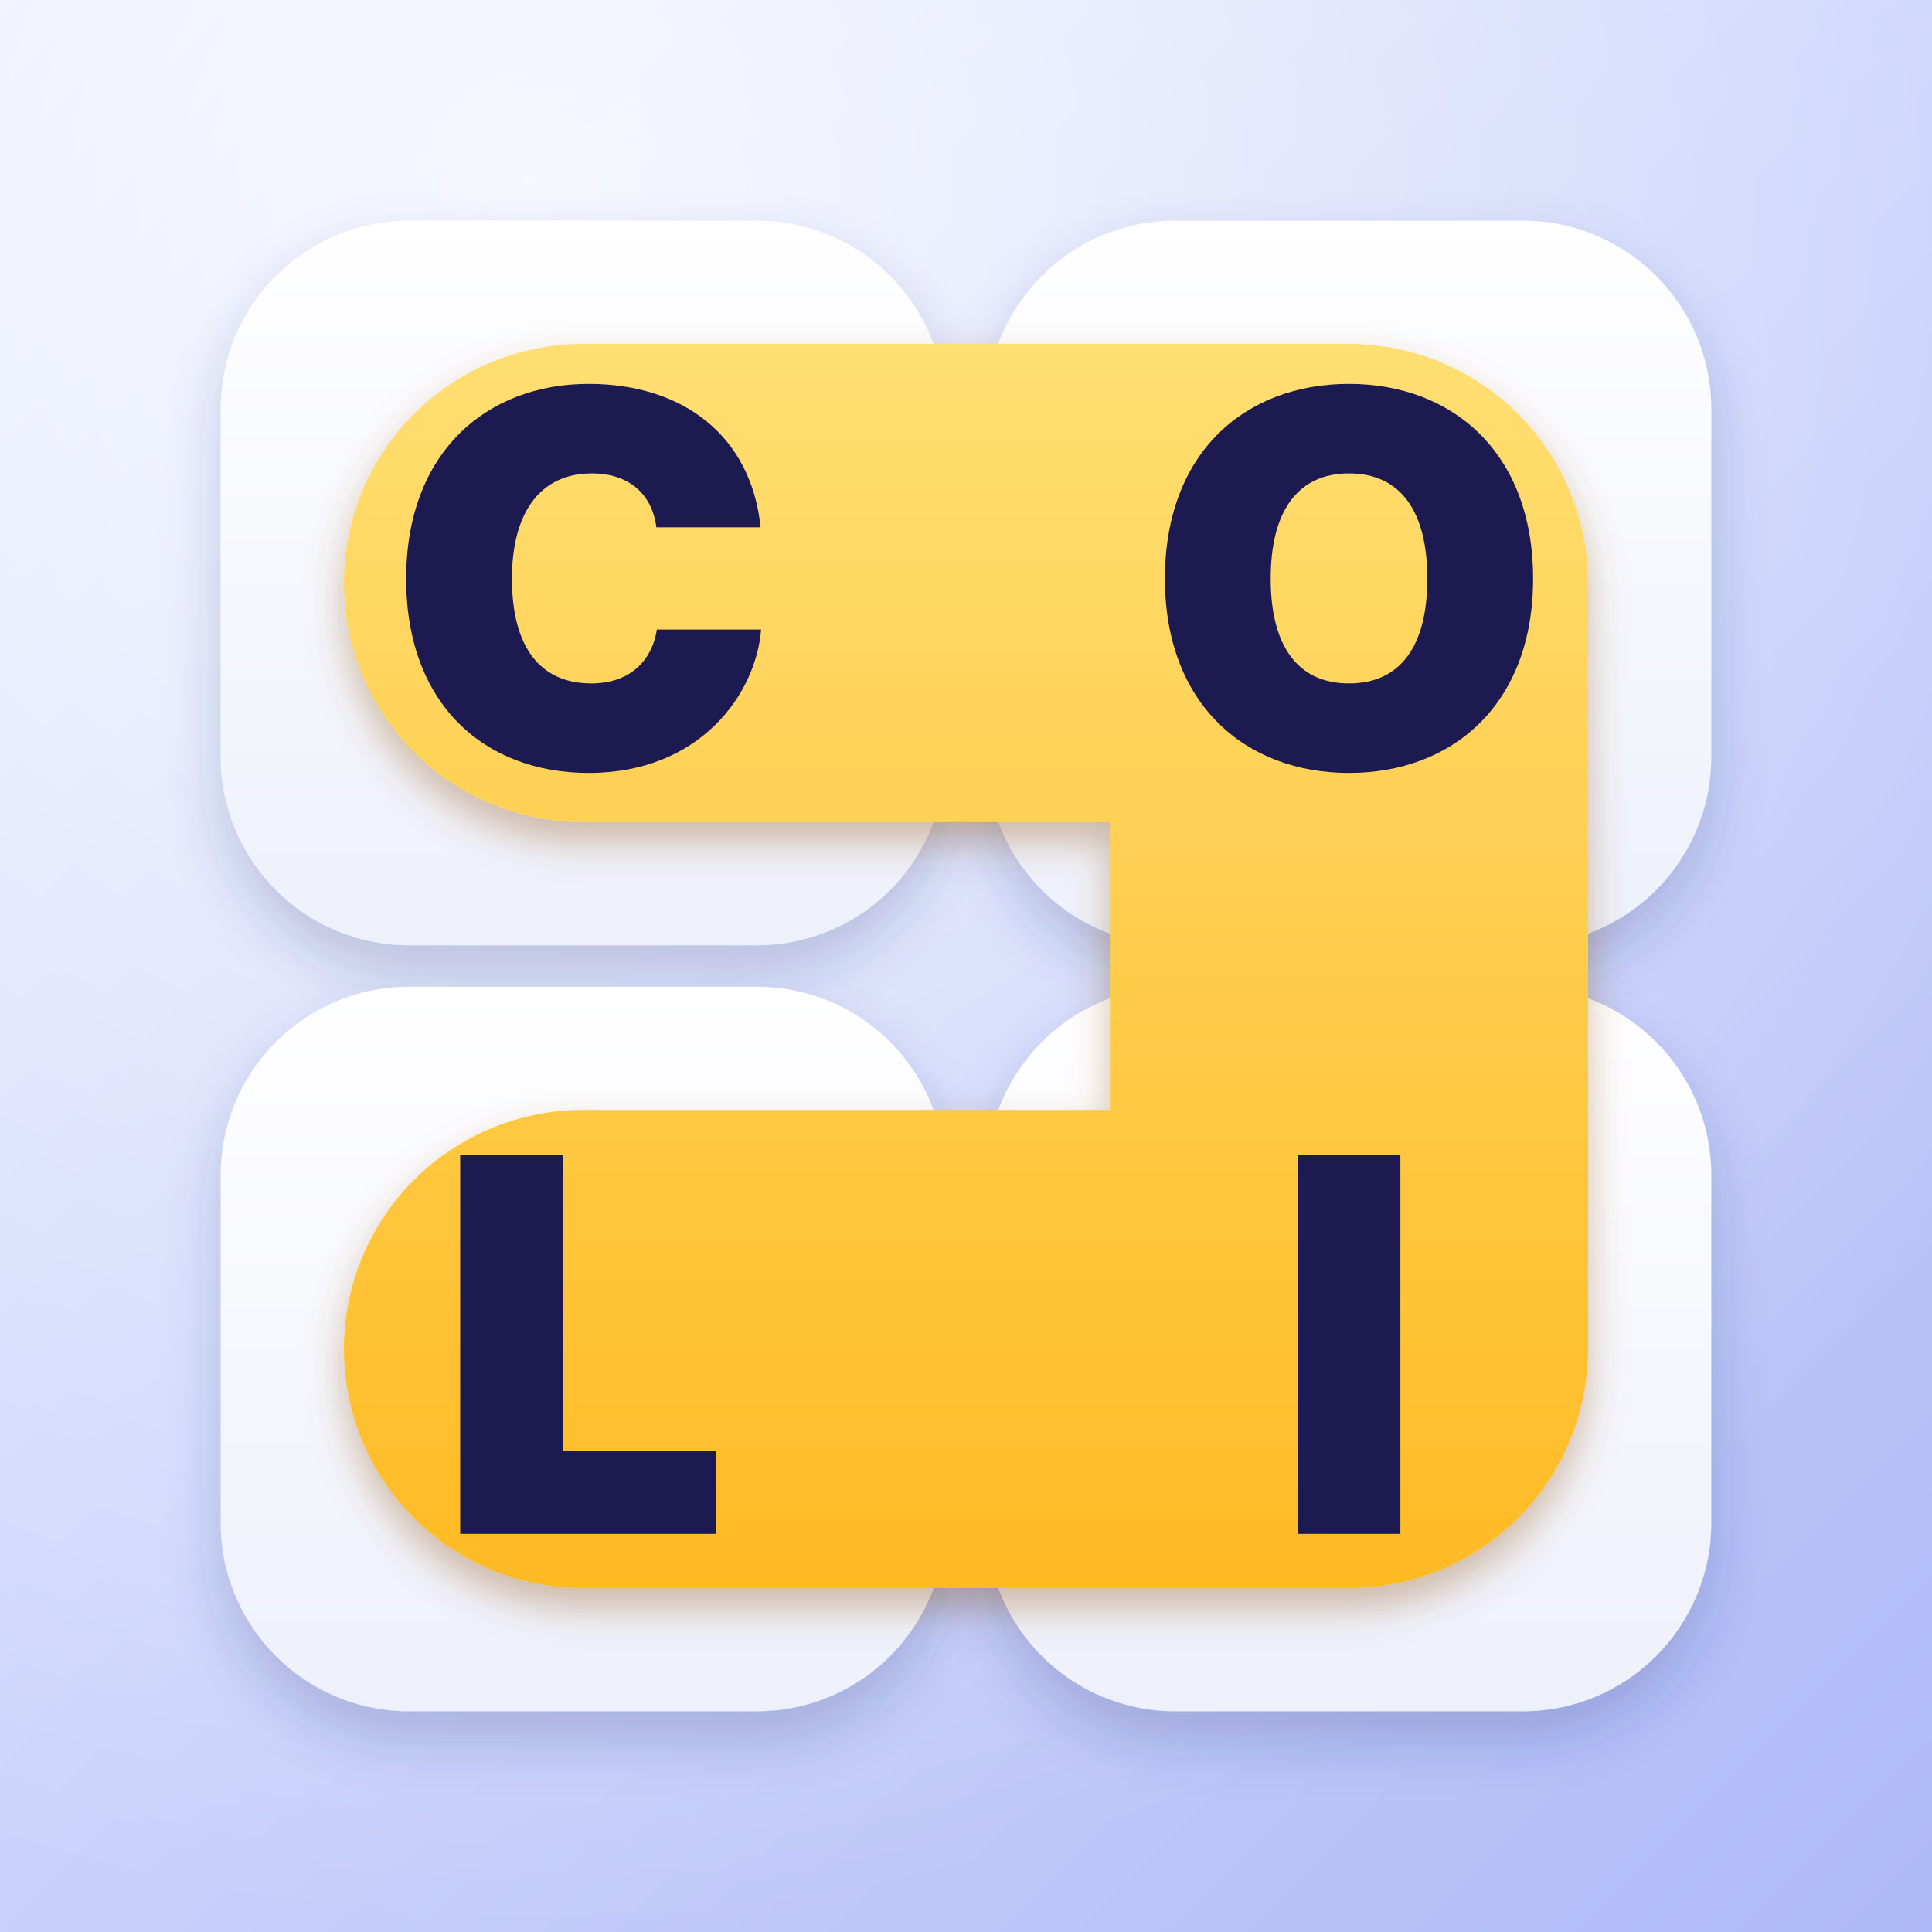
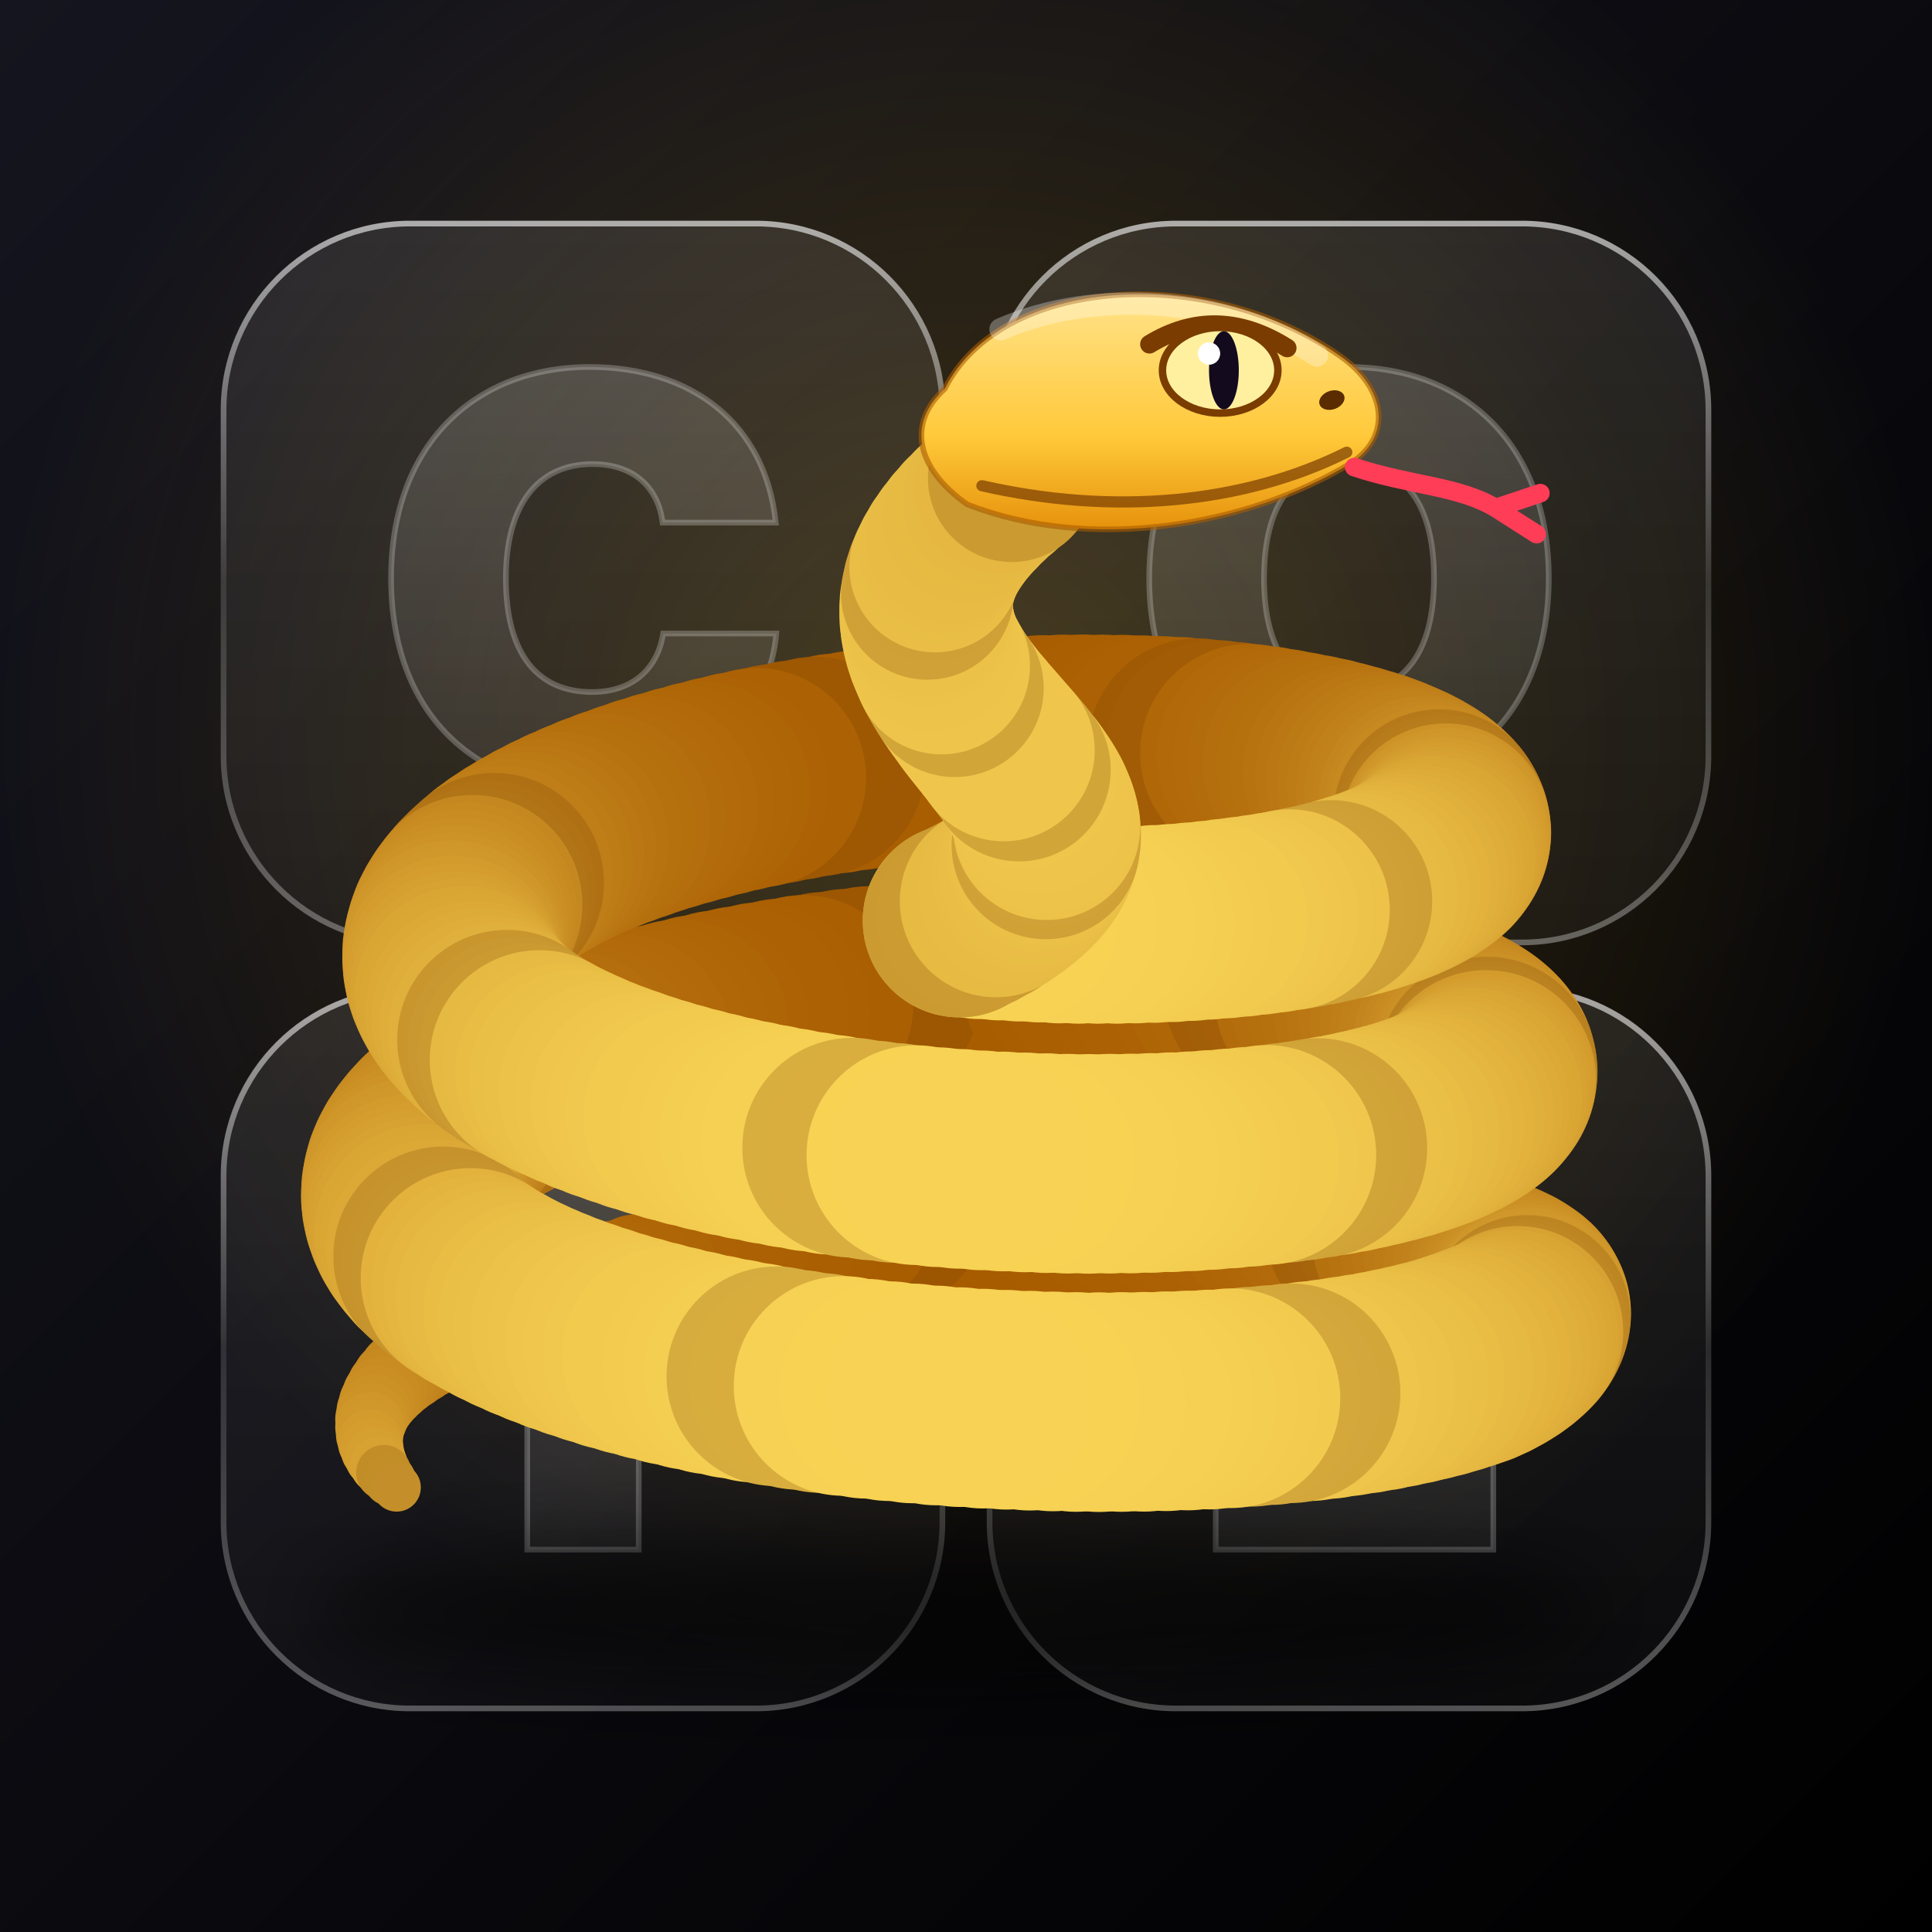
<svg xmlns="http://www.w3.org/2000/svg" width="1024" height="1024" viewBox="0 0 1024 1024">
  <defs>
    <linearGradient id="bg" x1="0" y1="0" x2="1" y2="1">
-       <stop offset="0" stop-color="#e4e9ff" />
-       <stop offset="1" stop-color="#aebaf7" />
+       <stop offset="0" stop-color="#15151f" />
+       <stop offset="1" stop-color="#000" />
    </linearGradient>
-     <radialGradient id="glow" cx=".28" cy=".1" r=".9">
-       <stop offset="0" stop-color="#ffffff" stop-opacity="0.75" />
-       <stop offset="1" stop-color="#ffffff" stop-opacity="0" />
+     <radialGradient id="glow" cx=".5" cy=".38" r=".5">
+       <stop offset="0" stop-color="#ffc21a" stop-opacity=".2" />
+       <stop offset="1" stop-color="#ffc21a" stop-opacity="0" />
    </radialGradient>
-     <linearGradient id="tile" x1="0" y1="0" x2="0" y2="1">
-       <stop offset="0" stop-color="#ffffff" />
-       <stop offset="1" stop-color="#eef0fb" />
+     <linearGradient id="clr" x1="0" y1="0" x2="0" y2="1">
+       <stop offset="0" stop-color="#fff" stop-opacity=".09" />
+       <stop offset="1" stop-color="#fff" stop-opacity=".03" />
    </linearGradient>
-     <linearGradient id="pill" gradientUnits="userSpaceOnUse" x1="0" y1="117" x2="0" y2="907">
-       <stop offset="0" stop-color="#ffe27a" />
-       <stop offset="1" stop-color="#ffb71c" />
+     <linearGradient id="rim" x1="0" y1="0" x2="0" y2="1">
+       <stop offset="0" stop-color="#fff" stop-opacity=".6" />
+       <stop offset=".5" stop-color="#fff" stop-opacity=".1" />
+       <stop offset="1" stop-color="#fff" stop-opacity=".32" />
    </linearGradient>
-     <filter id="tsh" filterUnits="userSpaceOnUse" x="0" y="0" width="1024" height="1024">
-       <feDropShadow dx="0" dy="14.336" stdDeviation="14.336" flood-color="#2a2f7a" flood-opacity="0.22" />
+     <linearGradient id="gl" x1="0" y1="0" x2="0" y2="1">
+       <stop offset="0" stop-color="#fff" stop-opacity=".15" />
+       <stop offset="1" stop-color="#fff" stop-opacity=".06" />
+     </linearGradient>
+     <filter id="tsh" filterUnits="userSpaceOnUse" x="-100" y="-100" width="1224" height="1224">
+       <feDropShadow dx="0" dy="14" stdDeviation="14" flood-color="#000" flood-opacity=".6" />
    </filter>
-     <filter id="psh" filterUnits="userSpaceOnUse" x="0" y="0" width="1024" height="1024">
-       <feDropShadow dx="0" dy="10.24" stdDeviation="10.24" flood-color="#8a4b00" flood-opacity="0.35" />
+     <filter id="lsh" filterUnits="userSpaceOnUse" x="-100" y="-100" width="1224" height="1224">
+       <feDropShadow dx="0" dy="6" stdDeviation="5" flood-color="#000" flood-opacity=".45" />
+     </filter>
+     <linearGradient id="hd" gradientUnits="userSpaceOnUse" x1="0" y1="156" x2="0" y2="312">
+       <stop offset="0" stop-color="#ffe89a" />
+       <stop offset=".6" stop-color="#ffc93a" />
+       <stop offset="1" stop-color="#e08400" />
+     </linearGradient>
+     <filter id="blur" filterUnits="userSpaceOnUse" x="-300" y="-300" width="1624" height="1624">
+       <feGaussianBlur stdDeviation="22" />
    </filter>
  </defs>
  <rect width="1024" height="1024" fill="url(#bg)" />
  <rect width="1024" height="1024" fill="url(#glow)" />
-   <rect x="117" y="117" width="384" height="384" rx="99.84" fill="url(#tile)" filter="url(#tsh)" />
-   <rect x="523" y="117" width="384" height="384" rx="99.84" fill="url(#tile)" filter="url(#tsh)" />
-   <rect x="117" y="523" width="384" height="384" rx="99.84" fill="url(#tile)" filter="url(#tsh)" />
-   <rect x="523" y="523" width="384" height="384" rx="99.84" fill="url(#tile)" filter="url(#tsh)" />
-   <polyline points="309,309 715,309 715,715 309,715" fill="none" stroke="url(#pill)" stroke-width="253.44" stroke-linecap="round" stroke-linejoin="round" filter="url(#psh)" />
-   <text x="309" y="406.98" font-family="ui-rounded, 'SF Pro Rounded', 'Arial Rounded MT Bold', -apple-system, sans-serif" font-weight="900" font-size="276" fill="#1d1a52" text-anchor="middle">C</text>
-   <text x="715" y="406.98" font-family="ui-rounded, 'SF Pro Rounded', 'Arial Rounded MT Bold', -apple-system, sans-serif" font-weight="900" font-size="276" fill="#1d1a52" text-anchor="middle">O</text>
-   <text x="715" y="812.98" font-family="ui-rounded, 'SF Pro Rounded', 'Arial Rounded MT Bold', -apple-system, sans-serif" font-weight="900" font-size="276" fill="#1d1a52" text-anchor="middle">I</text>
-   <text x="309" y="812.98" font-family="ui-rounded, 'SF Pro Rounded', 'Arial Rounded MT Bold', -apple-system, sans-serif" font-weight="900" font-size="276" fill="#1d1a52" text-anchor="middle">L</text>
+   <rect x="117" y="117" width="384" height="384" rx="99.84" fill="url(#clr)" />
+   <rect x="118.5" y="118.5" width="381" height="381" rx="98.84" fill="none" stroke="url(#rim)" stroke-width="3" />
+   <text x="309" y="415.33" font-family="ui-rounded, 'SF Pro Rounded', 'Arial Rounded MT Bold', -apple-system, sans-serif" font-weight="900" font-size="299.52" fill="url(#gl)" stroke="#fff" stroke-opacity=".24" stroke-width="3" text-anchor="middle">C</text>
+   <rect x="523" y="117" width="384" height="384" rx="99.84" fill="url(#clr)" />
+   <rect x="524.5" y="118.5" width="381" height="381" rx="98.84" fill="none" stroke="url(#rim)" stroke-width="3" />
+   <text x="715" y="415.33" font-family="ui-rounded, 'SF Pro Rounded', 'Arial Rounded MT Bold', -apple-system, sans-serif" font-weight="900" font-size="299.52" fill="url(#gl)" stroke="#fff" stroke-opacity=".24" stroke-width="3" text-anchor="middle">O</text>
+   <rect x="117" y="523" width="384" height="384" rx="99.84" fill="url(#clr)" />
+   <rect x="118.5" y="524.5" width="381" height="381" rx="98.84" fill="none" stroke="url(#rim)" stroke-width="3" />
+   <text x="309" y="821.33" font-family="ui-rounded, 'SF Pro Rounded', 'Arial Rounded MT Bold', -apple-system, sans-serif" font-weight="900" font-size="299.52" fill="url(#gl)" stroke="#fff" stroke-opacity=".24" stroke-width="3" text-anchor="middle">I</text>
+   <rect x="523" y="523" width="384" height="384" rx="99.84" fill="url(#clr)" />
+   <rect x="524.5" y="524.5" width="381" height="381" rx="98.84" fill="none" stroke="url(#rim)" stroke-width="3" />
+   <text x="715" y="821.33" font-family="ui-rounded, 'SF Pro Rounded', 'Arial Rounded MT Bold', -apple-system, sans-serif" font-weight="900" font-size="299.52" fill="url(#gl)" stroke="#fff" stroke-opacity=".24" stroke-width="3" text-anchor="middle">L</text>
+   <g transform="translate(3.416694 -14.88) scale(0.9866667)">
+     <ellipse cx="512" cy="882" rx="350" ry="44" fill="#000" fill-opacity=".55" filter="url(#blur)" />
+     <circle cx="512.0" cy="673.6" r="38.0" fill="#a85c00" />
+     <circle cx="512.0" cy="545.6" r="59.0" fill="#a85c00" />
+     <circle cx="512.0" cy="417.6" r="59.0" fill="#a85c00" />
+     <circle cx="523.2" cy="416.8" r="59.0" fill="#a85c00" />
+     <circle cx="499.0" cy="674.5" r="37.5" fill="#9c5500" />
+     <circle cx="525.0" cy="672.8" r="38.4" fill="#a85c00" />
+     <circle cx="524.1" cy="544.8" r="59.0" fill="#a85c00" />
+     <circle cx="499.9" cy="546.5" r="59.0" fill="#a85c00" />
+     <circle cx="500.8" cy="418.5" r="59.0" fill="#a85c00" />
+     <circle cx="538.0" cy="672.2" r="38.9" fill="#a85c00" />
+     <circle cx="536.2" cy="544.2" r="59.0" fill="#a85c00" />
+     <circle cx="534.3" cy="416.2" r="59.0" fill="#a85c00" />
+     <circle cx="485.9" cy="675.6" r="37.0" fill="#9c5500" />
+     <circle cx="487.8" cy="547.6" r="59.0" fill="#a85c00" />
+     <circle cx="489.6" cy="419.6" r="59.0" fill="#a85c00" />
+     <circle cx="545.4" cy="415.7" r="59.0" fill="#a85c00" />
+     <circle cx="551.0" cy="671.7" r="39.4" fill="#a85c00" />
+     <circle cx="548.2" cy="543.7" r="59.0" fill="#a85c00" />
+     <circle cx="472.9" cy="676.8" r="36.5" fill="#9c5500" />
+     <circle cx="475.7" cy="548.8" r="59.0" fill="#a85c00" />
+     <circle cx="478.5" cy="420.8" r="59.0" fill="#a85c00" />
+     <circle cx="560.1" cy="543.3" r="59.0" fill="#a95d01" />
+     <circle cx="460.0" cy="678.1" r="36.1" fill="#a95d01" />
+     <circle cx="563.8" cy="671.3" r="39.8" fill="#a95d01" />
+     <circle cx="463.7" cy="550.1" r="59.0" fill="#9d5601" />
+     <circle cx="556.4" cy="415.3" r="59.0" fill="#a95d01" />
+     <circle cx="467.4" cy="422.1" r="59.0" fill="#a95d01" />
+     <circle cx="567.4" cy="415.0" r="59.0" fill="#a95d01" />
+     <circle cx="576.6" cy="671.0" r="40.3" fill="#a95d01" />
+     <circle cx="572.0" cy="543.0" r="59.0" fill="#a95d01" />
+     <circle cx="451.7" cy="551.6" r="59.0" fill="#9d5601" />
+     <circle cx="447.1" cy="679.6" r="35.6" fill="#a95d01" />
+     <circle cx="456.3" cy="423.6" r="59.0" fill="#a95d01" />
+     <circle cx="578.2" cy="414.9" r="59.0" fill="#a95e01" />
+     <circle cx="583.7" cy="542.9" r="59.0" fill="#a95e01" />
+     <circle cx="589.2" cy="670.9" r="40.8" fill="#a95e01" />
+     <circle cx="434.3" cy="681.2" r="35.1" fill="#a95e01" />
+     <circle cx="439.9" cy="553.2" r="59.0" fill="#9d5601" />
+     <circle cx="445.4" cy="425.2" r="59.0" fill="#a95e01" />
+     <circle cx="434.5" cy="426.9" r="59.0" fill="#9e5702" />
+     <circle cx="595.3" cy="543.0" r="59.0" fill="#aa5f02" />
+     <circle cx="601.7" cy="671.0" r="41.2" fill="#aa5f02" />
+     <circle cx="428.1" cy="554.9" r="59.0" fill="#aa5f02" />
+     <circle cx="421.7" cy="682.9" r="34.6" fill="#aa5f02" />
+     <circle cx="588.9" cy="415.0" r="59.0" fill="#aa5f02" />
+     <circle cx="599.4" cy="415.1" r="59.0" fill="#aa5f02" />
+     <circle cx="614.0" cy="671.1" r="41.7" fill="#aa5f02" />
+     <circle cx="606.7" cy="543.1" r="59.0" fill="#aa5f02" />
+     <circle cx="409.2" cy="684.8" r="34.1" fill="#aa5f02" />
+     <circle cx="416.5" cy="556.8" r="59.0" fill="#aa5f02" />
+     <circle cx="423.8" cy="428.8" r="59.0" fill="#9e5702" />
+     <circle cx="609.8" cy="415.4" r="59.0" fill="#ab6003" />
+     <circle cx="618.0" cy="543.4" r="59.0" fill="#ab6003" />
+     <circle cx="626.1" cy="671.4" r="42.1" fill="#ab6003" />
+     <circle cx="396.9" cy="686.8" r="33.6" fill="#ab6003" />
+     <circle cx="413.2" cy="430.8" r="59.0" fill="#9f5802" />
+     <circle cx="405.0" cy="558.8" r="59.0" fill="#ab6003" />
+     <circle cx="402.8" cy="432.9" r="59.0" fill="#ab6104" />
+     <circle cx="629.0" cy="543.8" r="59.0" fill="#ab6104" />
+     <circle cx="638.0" cy="671.8" r="42.6" fill="#ab6104" />
+     <circle cx="620.0" cy="415.8" r="59.0" fill="#ab6104" />
+     <circle cx="384.8" cy="688.9" r="33.2" fill="#ab6104" />
+     <circle cx="393.8" cy="560.9" r="59.0" fill="#ab6104" />
+     <circle cx="630.0" cy="416.3" r="59.0" fill="#ac6204" />
+     <circle cx="639.9" cy="544.3" r="59.0" fill="#ac6204" />
+     <circle cx="649.7" cy="672.3" r="43.1" fill="#ac6204" />
+     <circle cx="372.8" cy="691.1" r="32.7" fill="#ac6204" />
+     <circle cx="382.7" cy="563.1" r="59.0" fill="#ac6204" />
+     <circle cx="392.5" cy="435.1" r="59.0" fill="#ac6204" />
+     <circle cx="639.8" cy="417.0" r="59.0" fill="#a05a04" />
+     <circle cx="650.5" cy="545.0" r="59.0" fill="#ad6305" />
+     <circle cx="371.8" cy="565.5" r="59.0" fill="#ad6305" />
+     <circle cx="661.1" cy="673.0" r="43.5" fill="#ad6305" />
+     <circle cx="382.5" cy="437.5" r="59.0" fill="#ad6305" />
+     <circle cx="361.1" cy="693.5" r="32.2" fill="#ad6305" />
+     <circle cx="649.4" cy="417.8" r="58.9" fill="#a15c05" />
+     <circle cx="660.8" cy="545.8" r="59.0" fill="#ae6506" />
+     <circle cx="672.3" cy="673.8" r="44.0" fill="#ae6506" />
+     <circle cx="349.7" cy="696.0" r="31.7" fill="#ae6506" />
+     <circle cx="361.2" cy="568.0" r="59.0" fill="#ae6506" />
+     <circle cx="372.7" cy="440.0" r="59.0" fill="#ae6506" />
+     <circle cx="658.7" cy="418.7" r="58.8" fill="#a25c05" />
+     <circle cx="670.9" cy="546.7" r="59.0" fill="#af6607" />
+     <circle cx="683.2" cy="674.7" r="44.4" fill="#af6607" />
+     <circle cx="338.6" cy="698.6" r="31.2" fill="#af6607" />
+     <circle cx="350.8" cy="570.6" r="59.0" fill="#af6607" />
+     <circle cx="363.1" cy="442.6" r="59.0" fill="#af6607" />
+     <circle cx="680.7" cy="547.7" r="59.0" fill="#a35d06" />
+     <circle cx="693.7" cy="675.7" r="44.9" fill="#b06708" />
+     <circle cx="327.7" cy="701.3" r="30.7" fill="#b06708" />
+     <circle cx="340.7" cy="573.3" r="59.0" fill="#b06708" />
+     <circle cx="667.7" cy="419.7" r="58.7" fill="#b06708" />
+     <circle cx="353.7" cy="445.3" r="59.0" fill="#b06708" />
+     <circle cx="676.4" cy="420.8" r="58.6" fill="#b16909" />
+     <circle cx="690.2" cy="548.8" r="59.0" fill="#a35f07" />
+     <circle cx="344.6" cy="448.1" r="59.0" fill="#b16909" />
+     <circle cx="703.9" cy="676.8" r="45.3" fill="#b16909" />
+     <circle cx="317.1" cy="704.1" r="30.2" fill="#b16909" />
+     <circle cx="330.9" cy="576.1" r="59.0" fill="#b16909" />
+     <circle cx="684.9" cy="422.0" r="58.4" fill="#b26a0a" />
+     <circle cx="699.3" cy="550.0" r="59.0" fill="#a45f08" />
+     <circle cx="713.8" cy="678.0" r="45.8" fill="#b26a0a" />
+     <circle cx="306.9" cy="707.1" r="29.7" fill="#b26a0a" />
+     <circle cx="321.4" cy="579.1" r="59.0" fill="#b26a0a" />
+     <circle cx="335.9" cy="451.1" r="59.0" fill="#b26a0a" />
+     <circle cx="708.2" cy="551.4" r="59.0" fill="#b36c0b" />
+     <circle cx="723.3" cy="679.4" r="46.2" fill="#a56108" />
+     <circle cx="297.0" cy="710.1" r="29.2" fill="#b36c0b" />
+     <circle cx="693.0" cy="423.4" r="58.3" fill="#b36c0b" />
+     <circle cx="312.2" cy="582.1" r="59.0" fill="#b36c0b" />
+     <circle cx="327.4" cy="454.1" r="59.0" fill="#b36c0b" />
+     <circle cx="700.8" cy="424.8" r="58.2" fill="#b46e0d" />
+     <circle cx="716.6" cy="552.8" r="59.0" fill="#b46e0d" />
+     <circle cx="732.5" cy="680.8" r="46.7" fill="#a6620a" />
+     <circle cx="287.5" cy="713.2" r="28.7" fill="#b46e0d" />
+     <circle cx="303.4" cy="585.2" r="59.0" fill="#b46e0d" />
+     <circle cx="319.2" cy="457.2" r="59.0" fill="#b46e0d" />
+     <circle cx="708.3" cy="426.3" r="58.1" fill="#b5700e" />
+     <circle cx="724.7" cy="554.3" r="59.0" fill="#b5700e" />
+     <circle cx="294.9" cy="588.5" r="59.0" fill="#b5700e" />
+     <circle cx="311.3" cy="460.5" r="59.0" fill="#b5700e" />
+     <circle cx="741.2" cy="682.3" r="47.1" fill="#a6640b" />
+     <circle cx="278.4" cy="716.5" r="28.1" fill="#b5700e" />
+     <circle cx="303.8" cy="463.8" r="59.0" fill="#b6710f" />
+     <circle cx="732.5" cy="556.0" r="59.0" fill="#b6710f" />
+     <circle cx="749.5" cy="684.0" r="47.6" fill="#b6710f" />
+     <circle cx="715.4" cy="428.0" r="58.0" fill="#b6710f" />
+     <circle cx="269.7" cy="719.8" r="27.6" fill="#b6710f" />
+     <circle cx="286.8" cy="591.8" r="59.0" fill="#b6710f" />
+     <circle cx="722.1" cy="429.7" r="57.9" fill="#b87311" />
+     <circle cx="757.4" cy="685.7" r="48.0" fill="#b87311" />
+     <circle cx="261.4" cy="723.2" r="27.1" fill="#a9660d" />
+     <circle cx="739.8" cy="557.7" r="59.0" fill="#b87311" />
+     <circle cx="279.0" cy="595.2" r="59.0" fill="#b87311" />
+     <circle cx="296.7" cy="467.2" r="59.0" fill="#b87311" />
+     <circle cx="728.5" cy="431.5" r="57.8" fill="#b97512" />
+     <circle cx="289.9" cy="470.7" r="59.0" fill="#b97512" />
+     <circle cx="746.7" cy="559.5" r="59.0" fill="#b97512" />
+     <circle cx="253.5" cy="726.7" r="26.6" fill="#a9680e" />
+     <circle cx="764.9" cy="687.5" r="48.4" fill="#b97512" />
+     <circle cx="271.7" cy="598.7" r="59.0" fill="#b97512" />
+     <circle cx="734.5" cy="433.3" r="57.7" fill="#ba7713" />
+     <circle cx="753.2" cy="561.3" r="59.0" fill="#ba7713" />
+     <circle cx="771.9" cy="689.3" r="48.9" fill="#ba7713" />
+     <circle cx="264.8" cy="602.3" r="59.0" fill="#ba7713" />
+     <circle cx="246.1" cy="730.3" r="26.1" fill="#aa690e" />
+     <circle cx="283.5" cy="474.3" r="59.0" fill="#ba7713" />
+     <circle cx="740.1" cy="435.3" r="57.6" fill="#bc7a15" />
+     <circle cx="759.3" cy="563.3" r="59.0" fill="#bc7a15" />
+     <circle cx="778.4" cy="691.3" r="49.3" fill="#bc7a15" />
+     <circle cx="239.2" cy="733.9" r="25.5" fill="#bc7a15" />
+     <circle cx="258.3" cy="605.9" r="59.0" fill="#ac6c10" />
+     <circle cx="277.5" cy="477.9" r="59.0" fill="#bc7a15" />
+     <circle cx="764.9" cy="565.3" r="59.0" fill="#bd7c16" />
+     <circle cx="784.5" cy="693.3" r="49.8" fill="#bd7c16" />
+     <circle cx="252.3" cy="609.6" r="59.0" fill="#ac6d11" />
+     <circle cx="232.7" cy="737.6" r="25.0" fill="#bd7c16" />
+     <circle cx="745.3" cy="437.3" r="57.4" fill="#bd7c16" />
+     <circle cx="271.9" cy="481.6" r="59.0" fill="#bd7c16" />
+     <circle cx="750.0" cy="439.3" r="57.3" fill="#bf7e18" />
+     <circle cx="790.1" cy="695.3" r="50.2" fill="#bf7e18" />
+     <circle cx="226.7" cy="741.4" r="24.5" fill="#bf7e18" />
+     <circle cx="770.1" cy="567.3" r="59.0" fill="#bf7e18" />
+     <circle cx="246.7" cy="613.4" r="59.0" fill="#ae6f12" />
+     <circle cx="266.7" cy="485.4" r="59.0" fill="#bf7e18" />
+     <circle cx="754.4" cy="441.5" r="57.2" fill="#c0801a" />
+     <circle cx="774.8" cy="569.5" r="59.0" fill="#c0801a" />
+     <circle cx="795.2" cy="697.5" r="50.6" fill="#c0801a" />
+     <circle cx="221.2" cy="745.3" r="23.9" fill="#c0801a" />
+     <circle cx="241.6" cy="617.3" r="59.0" fill="#c0801a" />
+     <circle cx="262.0" cy="489.3" r="59.0" fill="#af7014" />
+     <circle cx="779.1" cy="571.7" r="59.0" fill="#c2821b" />
+     <circle cx="799.8" cy="699.7" r="51.1" fill="#c2821b" />
+     <circle cx="216.2" cy="749.2" r="23.4" fill="#c2821b" />
+     <circle cx="758.3" cy="443.7" r="57.1" fill="#c2821b" />
+     <circle cx="236.9" cy="621.2" r="59.0" fill="#c2821b" />
+     <circle cx="257.7" cy="493.2" r="59.0" fill="#b07215" />
+     <circle cx="761.8" cy="445.9" r="57.0" fill="#c3851d" />
+     <circle cx="782.8" cy="573.9" r="59.0" fill="#c3851d" />
+     <circle cx="803.9" cy="701.9" r="51.5" fill="#c3851d" />
+     <circle cx="211.7" cy="753.1" r="22.8" fill="#c3851d" />
+     <circle cx="232.7" cy="625.1" r="59.0" fill="#c3851d" />
+     <circle cx="253.8" cy="497.1" r="59.0" fill="#b17416" />
+     <circle cx="786.2" cy="576.2" r="59.0" fill="#c5871f" />
+     <circle cx="807.5" cy="704.2" r="52.0" fill="#c5871f" />
+     <circle cx="229.0" cy="629.1" r="59.0" fill="#c5871f" />
+     <circle cx="207.7" cy="757.1" r="22.3" fill="#c5871f" />
+     <circle cx="250.4" cy="501.1" r="59.0" fill="#c5871f" />
+     <circle cx="764.8" cy="448.2" r="56.9" fill="#c5871f" />
+     <circle cx="789.0" cy="578.5" r="59.0" fill="#c78a20" />
+     <circle cx="767.4" cy="450.5" r="56.8" fill="#c78a20" />
+     <circle cx="810.5" cy="706.5" r="52.4" fill="#c78a20" />
+     <circle cx="204.3" cy="761.1" r="21.7" fill="#c78a20" />
+     <circle cx="225.8" cy="633.1" r="59.0" fill="#c78a20" />
+     <circle cx="247.4" cy="505.1" r="59.0" fill="#c78a20" />
+     <circle cx="769.6" cy="452.8" r="56.7" fill="#b5791a" />
+     <circle cx="791.3" cy="580.8" r="59.0" fill="#c88c22" />
+     <circle cx="223.1" cy="637.1" r="59.0" fill="#c88c22" />
+     <circle cx="244.9" cy="509.1" r="59.0" fill="#c88c22" />
+     <circle cx="813.1" cy="708.8" r="52.8" fill="#c88c22" />
+     <circle cx="201.4" cy="765.1" r="21.1" fill="#c88c22" />
+     <circle cx="771.2" cy="455.2" r="56.6" fill="#b67b1b" />
+     <circle cx="793.1" cy="583.2" r="59.0" fill="#ca8e24" />
+     <circle cx="815.1" cy="711.2" r="53.3" fill="#ca8e24" />
+     <circle cx="199.0" cy="769.2" r="20.5" fill="#ca8e24" />
+     <circle cx="220.9" cy="641.2" r="59.0" fill="#ca8e24" />
+     <circle cx="242.8" cy="513.2" r="59.0" fill="#ca8e24" />
+     <circle cx="772.5" cy="457.6" r="56.4" fill="#b77d1c" />
+     <circle cx="816.5" cy="713.6" r="53.7" fill="#cb9125" />
+     <circle cx="241.3" cy="517.3" r="59.0" fill="#cb9125" />
+     <circle cx="197.2" cy="773.3" r="19.9" fill="#cb9125" />
+     <circle cx="794.5" cy="585.6" r="59.0" fill="#cb9125" />
+     <circle cx="219.2" cy="645.3" r="59.0" fill="#cb9125" />
+     <circle cx="773.2" cy="460.0" r="56.3" fill="#cd9327" />
+     <circle cx="795.3" cy="588.0" r="59.0" fill="#b97f1e" />
+     <circle cx="196.0" cy="777.4" r="19.4" fill="#cd9327" />
+     <circle cx="817.4" cy="716.0" r="54.1" fill="#cd9327" />
+     <circle cx="218.1" cy="649.4" r="59.0" fill="#cd9327" />
+     <circle cx="240.2" cy="521.4" r="59.0" fill="#cd9327" />
+     <circle cx="795.7" cy="590.4" r="59.0" fill="#ba811f" />
+     <circle cx="817.8" cy="718.4" r="54.6" fill="#cf9629" />
+     <circle cx="195.3" cy="781.5" r="18.7" fill="#cf9629" />
+     <circle cx="773.6" cy="462.4" r="56.2" fill="#cf9629" />
+     <circle cx="217.4" cy="653.5" r="59.0" fill="#cf9629" />
+     <circle cx="239.5" cy="525.5" r="59.0" fill="#cf9629" />
+     <circle cx="773.4" cy="464.8" r="56.1" fill="#d0982b" />
+     <circle cx="795.5" cy="592.8" r="59.0" fill="#bb8221" />
+     <circle cx="817.7" cy="720.8" r="55.0" fill="#d0982b" />
+     <circle cx="195.1" cy="785.7" r="18.1" fill="#d0982b" />
+     <circle cx="217.2" cy="657.7" r="59.0" fill="#d0982b" />
+     <circle cx="239.4" cy="529.7" r="59.0" fill="#d0982b" />
+     <circle cx="772.8" cy="467.2" r="56.0" fill="#d29b2c" />
+     <circle cx="794.9" cy="595.2" r="59.0" fill="#d29b2c" />
+     <circle cx="817.0" cy="723.2" r="55.4" fill="#bc8521" />
+     <circle cx="217.6" cy="661.8" r="59.0" fill="#d29b2c" />
+     <circle cx="195.5" cy="789.8" r="17.5" fill="#d29b2c" />
+     <circle cx="239.7" cy="533.8" r="59.0" fill="#d29b2c" />
+     <circle cx="815.8" cy="725.6" r="55.8" fill="#be8623" />
+     <circle cx="771.7" cy="469.6" r="55.9" fill="#d49d2e" />
+     <circle cx="793.8" cy="597.6" r="59.0" fill="#d49d2e" />
+     <circle cx="196.5" cy="793.9" r="16.9" fill="#d49d2e" />
+     <circle cx="218.5" cy="665.9" r="59.0" fill="#d49d2e" />
+     <circle cx="240.5" cy="537.9" r="59.0" fill="#d49d2e" />
+     <circle cx="770.2" cy="472.0" r="55.8" fill="#d5a030" />
+     <circle cx="792.1" cy="600.0" r="59.0" fill="#d5a030" />
+     <circle cx="814.0" cy="728.0" r="56.3" fill="#bf8824" />
+     <circle cx="198.0" cy="798.0" r="16.2" fill="#d5a030" />
+     <circle cx="219.9" cy="670.0" r="59.0" fill="#d5a030" />
+     <circle cx="241.8" cy="542.0" r="59.0" fill="#d5a030" />
+     <circle cx="768.3" cy="474.4" r="55.7" fill="#d7a232" />
+     <circle cx="790.0" cy="602.4" r="59.0" fill="#d7a232" />
+     <circle cx="811.8" cy="730.4" r="56.7" fill="#d7a232" />
+     <circle cx="200.1" cy="802.1" r="15.5" fill="#d7a232" />
+     <circle cx="243.6" cy="546.1" r="59.0" fill="#d7a232" />
+     <circle cx="221.8" cy="674.1" r="59.0" fill="#d7a232" />
+     <circle cx="787.4" cy="604.7" r="59.0" fill="#d9a533" />
+     <circle cx="765.8" cy="476.7" r="55.6" fill="#d9a533" />
+     <circle cx="809.0" cy="732.7" r="57.1" fill="#d9a533" />
+     <circle cx="202.7" cy="806.1" r="14.8" fill="#c28c27" />
+     <circle cx="224.2" cy="678.1" r="59.0" fill="#d9a533" />
+     <circle cx="245.8" cy="550.1" r="59.0" fill="#d9a533" />
+     <circle cx="763.0" cy="479.0" r="55.4" fill="#daa735" />
+     <circle cx="784.3" cy="607.0" r="59.0" fill="#daa735" />
+     <circle cx="805.6" cy="735.0" r="57.6" fill="#daa735" />
+     <circle cx="205.9" cy="810.1" r="14.0" fill="#c28e28" />
+     <circle cx="227.2" cy="682.1" r="59.0" fill="#daa735" />
+     <circle cx="248.5" cy="554.1" r="59.0" fill="#daa735" />
+     <circle cx="780.7" cy="609.3" r="59.0" fill="#dca937" />
+     <circle cx="801.8" cy="737.3" r="58.0" fill="#dca937" />
+     <circle cx="209.6" cy="814.1" r="13.0" fill="#c48f2a" />
+     <circle cx="230.6" cy="686.1" r="59.0" fill="#dca937" />
+     <circle cx="251.7" cy="558.1" r="59.0" fill="#dca937" />
+     <circle cx="759.7" cy="481.3" r="55.3" fill="#dca937" />
+     <circle cx="756.0" cy="483.5" r="55.2" fill="#ddac38" />
+     <circle cx="776.7" cy="611.5" r="59.0" fill="#ddac38" />
+     <circle cx="234.6" cy="690.0" r="59.0" fill="#c5922b" />
+     <circle cx="797.5" cy="739.5" r="58.4" fill="#ddac38" />
+     <circle cx="255.3" cy="562.0" r="59.0" fill="#ddac38" />
+     <circle cx="751.8" cy="485.7" r="55.1" fill="#dfae3a" />
+     <circle cx="772.2" cy="613.7" r="59.0" fill="#dfae3a" />
+     <circle cx="792.6" cy="741.7" r="58.8" fill="#dfae3a" />
+     <circle cx="239.0" cy="693.9" r="59.0" fill="#c6932c" />
+     <circle cx="259.4" cy="565.9" r="59.0" fill="#dfae3a" />
+     <circle cx="787.3" cy="743.9" r="59.0" fill="#e0b03c" />
+     <circle cx="263.9" cy="569.8" r="59.0" fill="#e0b03c" />
+     <circle cx="747.2" cy="487.9" r="55.0" fill="#e0b03c" />
+     <circle cx="767.3" cy="615.9" r="59.0" fill="#e0b03c" />
+     <circle cx="243.9" cy="697.8" r="59.0" fill="#c7952e" />
+     <circle cx="742.3" cy="489.9" r="54.9" fill="#e2b23d" />
+     <circle cx="761.9" cy="617.9" r="59.0" fill="#e2b23d" />
+     <circle cx="781.5" cy="745.9" r="59.0" fill="#e2b23d" />
+     <circle cx="249.3" cy="701.6" r="59.0" fill="#e2b23d" />
+     <circle cx="268.9" cy="573.6" r="59.0" fill="#c9962e" />
+     <circle cx="756.1" cy="619.9" r="59.0" fill="#e3b53f" />
+     <circle cx="775.3" cy="747.9" r="59.0" fill="#e3b53f" />
+     <circle cx="255.1" cy="705.3" r="59.0" fill="#e3b53f" />
+     <circle cx="274.3" cy="577.3" r="59.0" fill="#c99830" />
+     <circle cx="736.9" cy="491.9" r="54.8" fill="#e3b53f" />
+     <circle cx="749.8" cy="621.9" r="59.0" fill="#e5b740" />
+     <circle cx="768.5" cy="749.9" r="59.0" fill="#e5b740" />
+     <circle cx="731.1" cy="493.9" r="54.7" fill="#e5b740" />
+     <circle cx="261.5" cy="708.9" r="59.0" fill="#e5b740" />
+     <circle cx="280.1" cy="580.9" r="59.0" fill="#cb9a31" />
+     <circle cx="725.0" cy="495.7" r="54.6" fill="#e6b942" />
+     <circle cx="743.2" cy="623.7" r="59.0" fill="#e6b942" />
+     <circle cx="761.4" cy="751.7" r="59.0" fill="#e6b942" />
+     <circle cx="268.2" cy="712.5" r="59.0" fill="#e6b942" />
+     <circle cx="286.4" cy="584.5" r="59.0" fill="#e6b942" />
+     <circle cx="718.5" cy="497.5" r="54.4" fill="#e7bb43" />
+     <circle cx="753.8" cy="753.5" r="59.0" fill="#e7bb43" />
+     <circle cx="736.1" cy="625.5" r="59.0" fill="#e7bb43" />
+     <circle cx="275.4" cy="716.0" r="59.0" fill="#e7bb43" />
+     <circle cx="293.0" cy="588.0" r="59.0" fill="#e7bb43" />
+     <circle cx="711.6" cy="499.2" r="54.3" fill="#ce9f34" />
+     <circle cx="728.7" cy="627.2" r="59.0" fill="#e9bd44" />
+     <circle cx="745.8" cy="755.2" r="59.0" fill="#e9bd44" />
+     <circle cx="283.0" cy="719.4" r="59.0" fill="#e9bd44" />
+     <circle cx="300.1" cy="591.4" r="59.0" fill="#e9bd44" />
+     <circle cx="704.4" cy="500.9" r="54.2" fill="#cfa035" />
+     <circle cx="720.9" cy="628.9" r="59.0" fill="#eabf46" />
+     <circle cx="737.3" cy="756.9" r="59.0" fill="#eabf46" />
+     <circle cx="291.0" cy="722.7" r="59.0" fill="#eabf46" />
+     <circle cx="307.5" cy="594.7" r="59.0" fill="#eabf46" />
+     <circle cx="712.7" cy="630.4" r="59.0" fill="#ebc047" />
+     <circle cx="728.5" cy="758.4" r="59.0" fill="#ebc047" />
+     <circle cx="696.9" cy="502.4" r="54.1" fill="#cfa136" />
+     <circle cx="299.5" cy="726.0" r="59.0" fill="#ebc047" />
+     <circle cx="315.3" cy="598.0" r="59.0" fill="#ebc047" />
+     <circle cx="689.1" cy="503.8" r="54.0" fill="#ecc248" />
+     <circle cx="704.2" cy="631.8" r="59.0" fill="#d0a237" />
+     <circle cx="719.4" cy="759.8" r="59.0" fill="#ecc248" />
+     <circle cx="308.3" cy="729.1" r="59.0" fill="#ecc248" />
+     <circle cx="323.4" cy="601.1" r="59.0" fill="#ecc248" />
+     <circle cx="680.9" cy="505.2" r="53.9" fill="#edc449" />
+     <circle cx="695.4" cy="633.2" r="59.0" fill="#d1a437" />
+     <circle cx="709.9" cy="761.2" r="59.0" fill="#edc449" />
+     <circle cx="317.4" cy="732.1" r="59.0" fill="#edc449" />
+     <circle cx="331.9" cy="604.1" r="59.0" fill="#edc449" />
+     <circle cx="686.2" cy="634.4" r="59.0" fill="#d2a539" />
+     <circle cx="700.0" cy="762.4" r="59.0" fill="#efc54b" />
+     <circle cx="672.5" cy="506.4" r="53.8" fill="#efc54b" />
+     <circle cx="326.9" cy="735.1" r="59.0" fill="#efc54b" />
+     <circle cx="340.7" cy="607.1" r="59.0" fill="#efc54b" />
+     <circle cx="663.8" cy="507.5" r="53.7" fill="#f0c74c" />
+     <circle cx="676.8" cy="635.5" r="59.0" fill="#f0c74c" />
+     <circle cx="689.8" cy="763.5" r="59.0" fill="#d3a63a" />
+     <circle cx="336.8" cy="737.9" r="59.0" fill="#f0c74c" />
+     <circle cx="349.8" cy="609.9" r="59.0" fill="#f0c74c" />
+     <circle cx="679.3" cy="764.5" r="59.0" fill="#d3a73b" />
+     <circle cx="667.1" cy="636.5" r="59.0" fill="#f0c84d" />
+     <circle cx="347.0" cy="740.6" r="59.0" fill="#f0c84d" />
+     <circle cx="359.2" cy="612.6" r="59.0" fill="#f0c84d" />
+     <circle cx="654.8" cy="508.5" r="53.6" fill="#f0c84d" />
+     <circle cx="668.6" cy="765.4" r="59.0" fill="#d4a83b" />
+     <circle cx="645.6" cy="509.4" r="53.4" fill="#f1ca4e" />
+     <circle cx="657.1" cy="637.4" r="59.0" fill="#f1ca4e" />
+     <circle cx="357.4" cy="743.2" r="59.0" fill="#f1ca4e" />
+     <circle cx="368.9" cy="615.2" r="59.0" fill="#f1ca4e" />
+     <circle cx="636.2" cy="510.2" r="53.3" fill="#f2cb4e" />
+     <circle cx="646.8" cy="638.2" r="59.0" fill="#f2cb4e" />
+     <circle cx="657.5" cy="766.2" r="59.0" fill="#f2cb4e" />
+     <circle cx="368.2" cy="745.7" r="59.0" fill="#f2cb4e" />
+     <circle cx="378.9" cy="617.7" r="59.0" fill="#f2cb4e" />
+     <circle cx="636.4" cy="638.9" r="59.0" fill="#f3cc4f" />
+     <circle cx="646.2" cy="766.9" r="59.0" fill="#f3cc4f" />
+     <circle cx="379.2" cy="748.1" r="59.0" fill="#f3cc4f" />
+     <circle cx="626.5" cy="510.9" r="53.2" fill="#f3cc4f" />
+     <circle cx="389.0" cy="620.1" r="59.0" fill="#f3cc4f" />
+     <circle cx="616.7" cy="511.4" r="53.1" fill="#f4cd50" />
+     <circle cx="634.7" cy="767.4" r="59.0" fill="#f4cd50" />
+     <circle cx="390.5" cy="750.3" r="59.0" fill="#f4cd50" />
+     <circle cx="625.7" cy="639.4" r="59.0" fill="#f4cd50" />
+     <circle cx="399.5" cy="622.3" r="59.0" fill="#f4cd50" />
+     <circle cx="606.7" cy="511.8" r="53.0" fill="#f4ce51" />
+     <circle cx="614.9" cy="639.8" r="59.0" fill="#f4ce51" />
+     <circle cx="623.0" cy="767.8" r="59.0" fill="#f4ce51" />
+     <circle cx="401.9" cy="752.4" r="59.0" fill="#f4ce51" />
+     <circle cx="410.1" cy="624.4" r="59.0" fill="#f4ce51" />
+     <circle cx="611.1" cy="768.1" r="59.0" fill="#f5cf51" />
+     <circle cx="603.9" cy="640.1" r="59.0" fill="#f5cf51" />
+     <circle cx="413.6" cy="754.4" r="59.0" fill="#d7ac3e" />
+     <circle cx="596.6" cy="512.1" r="52.9" fill="#f5cf51" />
+     <circle cx="420.9" cy="626.4" r="59.0" fill="#f5cf51" />
+     <circle cx="592.7" cy="640.2" r="59.0" fill="#f5d052" />
+     <circle cx="586.3" cy="512.2" r="52.8" fill="#f5d052" />
+     <circle cx="599.1" cy="768.2" r="59.0" fill="#f5d052" />
+     <circle cx="425.5" cy="756.3" r="59.0" fill="#d7ad3e" />
+     <circle cx="431.9" cy="628.3" r="59.0" fill="#f5d052" />
+     <circle cx="575.9" cy="512.3" r="52.7" fill="#f6d052" />
+     <circle cx="581.4" cy="640.3" r="59.0" fill="#f6d052" />
+     <circle cx="586.9" cy="768.3" r="59.0" fill="#f6d052" />
+     <circle cx="437.5" cy="758.0" r="59.0" fill="#d8ad3e" />
+     <circle cx="443.0" cy="630.0" r="59.0" fill="#f6d052" />
+     <circle cx="570.0" cy="640.2" r="59.0" fill="#f6d153" />
+     <circle cx="565.4" cy="512.2" r="52.6" fill="#f6d153" />
+     <circle cx="574.6" cy="768.2" r="59.0" fill="#f6d153" />
+     <circle cx="449.7" cy="759.6" r="59.0" fill="#f6d153" />
+     <circle cx="454.3" cy="631.6" r="59.0" fill="#d8ae3f" />
+     <circle cx="554.8" cy="511.9" r="52.4" fill="#f7d153" />
+     <circle cx="558.5" cy="639.9" r="59.0" fill="#f7d153" />
+     <circle cx="562.2" cy="767.9" r="59.0" fill="#f7d153" />
+     <circle cx="462.0" cy="761.1" r="59.0" fill="#f7d153" />
+     <circle cx="465.7" cy="633.1" r="59.0" fill="#d9ae3f" />
+     <circle cx="544.1" cy="511.5" r="52.3" fill="#f7d253" />
+     <circle cx="546.9" cy="639.5" r="59.0" fill="#f7d253" />
+     <circle cx="549.7" cy="767.5" r="59.0" fill="#f7d253" />
+     <circle cx="474.4" cy="762.4" r="59.0" fill="#f7d253" />
+     <circle cx="477.2" cy="634.4" r="59.0" fill="#d9ae3f" />
+     <circle cx="535.3" cy="639.0" r="59.0" fill="#f7d253" />
+     <circle cx="537.2" cy="767.0" r="59.0" fill="#f7d253" />
+     <circle cx="533.4" cy="511.0" r="52.2" fill="#f7d253" />
+     <circle cx="486.9" cy="763.6" r="59.0" fill="#f7d253" />
+     <circle cx="488.8" cy="635.6" r="59.0" fill="#f7d253" />
+     <circle cx="523.7" cy="638.4" r="59.0" fill="#f7d254" />
+     <circle cx="522.7" cy="510.4" r="52.1" fill="#f7d254" />
+     <circle cx="524.6" cy="766.4" r="59.0" fill="#f7d254" />
+     <circle cx="499.4" cy="764.7" r="59.0" fill="#f7d254" />
+     <circle cx="500.4" cy="636.7" r="59.0" fill="#f7d254" />
+     <circle cx="512.0" cy="765.6" r="59.0" fill="#f7d254" />
+     <circle cx="512.0" cy="637.6" r="59.0" fill="#f7d254" />
+     <circle cx="512.0" cy="509.6" r="52.0" fill="#d9ae40" />
+     <circle cx="512.0" cy="509.6" r="52.0" fill="#cb9b31" />
+     <circle cx="519.2" cy="506.1" r="51.9" fill="#cc9b31" />
+     <circle cx="525.6" cy="502.7" r="51.8" fill="#cc9b32" />
+     <circle cx="531.5" cy="499.2" r="51.6" fill="#e7ba42" />
+     <circle cx="536.6" cy="495.8" r="51.5" fill="#e7bb43" />
+     <circle cx="541.2" cy="492.4" r="51.4" fill="#e8bb44" />
+     <circle cx="545.2" cy="489.0" r="51.3" fill="#e8bc44" />
+     <circle cx="548.7" cy="485.6" r="51.2" fill="#e9bd45" />
+     <circle cx="551.6" cy="482.3" r="51.1" fill="#e9be45" />
+     <circle cx="554.0" cy="478.9" r="51.0" fill="#eabe46" />
+     <circle cx="555.9" cy="475.6" r="50.8" fill="#eabf46" />
+     <circle cx="557.3" cy="472.3" r="50.7" fill="#ebc047" />
+     <circle cx="558.3" cy="469.0" r="50.6" fill="#cfa136" />
+     <circle cx="558.9" cy="465.6" r="50.5" fill="#d0a236" />
+     <circle cx="559.0" cy="462.3" r="50.4" fill="#d0a237" />
+     <circle cx="558.8" cy="459.0" r="50.3" fill="#ecc248" />
+     <circle cx="558.3" cy="455.6" r="50.1" fill="#edc349" />
+     <circle cx="557.4" cy="452.3" r="50.0" fill="#edc349" />
+     <circle cx="556.2" cy="449.0" r="49.9" fill="#edc449" />
+     <circle cx="554.8" cy="445.6" r="49.8" fill="#eec44a" />
+     <circle cx="553.0" cy="442.2" r="49.7" fill="#eec44a" />
+     <circle cx="551.1" cy="438.8" r="49.5" fill="#eec54a" />
+     <circle cx="548.9" cy="435.4" r="49.4" fill="#eec54a" />
+     <circle cx="546.6" cy="432.0" r="49.3" fill="#efc54b" />
+     <circle cx="544.0" cy="428.6" r="49.2" fill="#d2a539" />
+     <circle cx="541.4" cy="425.1" r="49.1" fill="#d2a539" />
+     <circle cx="538.6" cy="421.6" r="49.0" fill="#d2a539" />
+     <circle cx="535.7" cy="418.1" r="48.9" fill="#efc64b" />
+     <circle cx="532.8" cy="414.5" r="48.7" fill="#efc64b" />
+     <circle cx="529.8" cy="410.9" r="48.6" fill="#efc64b" />
+     <circle cx="526.8" cy="407.3" r="48.5" fill="#efc64b" />
+     <circle cx="523.7" cy="403.6" r="48.4" fill="#efc64b" />
+     <circle cx="520.7" cy="399.9" r="48.3" fill="#efc64b" />
+     <circle cx="517.8" cy="396.2" r="48.1" fill="#efc64b" />
+     <circle cx="514.9" cy="392.4" r="48.0" fill="#efc64b" />
+     <circle cx="512.1" cy="388.6" r="47.9" fill="#efc64b" />
+     <circle cx="509.4" cy="384.7" r="47.8" fill="#d2a539" />
+     <circle cx="506.9" cy="380.8" r="47.7" fill="#d2a539" />
+     <circle cx="504.5" cy="376.8" r="47.6" fill="#d2a538" />
+     <circle cx="502.3" cy="372.8" r="47.5" fill="#eec54a" />
+     <circle cx="500.3" cy="368.7" r="47.3" fill="#eec44a" />
+     <circle cx="498.5" cy="364.6" r="47.2" fill="#eec44a" />
+     <circle cx="497.0" cy="360.4" r="47.1" fill="#edc449" />
+     <circle cx="495.8" cy="356.1" r="47.0" fill="#edc349" />
+     <circle cx="494.9" cy="351.8" r="46.9" fill="#edc349" />
+     <circle cx="494.3" cy="347.4" r="46.8" fill="#ecc248" />
+     <circle cx="494.0" cy="342.9" r="46.6" fill="#ecc148" />
+     <circle cx="494.1" cy="338.4" r="46.5" fill="#ecc147" />
+     <circle cx="494.7" cy="333.8" r="46.4" fill="#cfa136" />
+     <circle cx="495.6" cy="329.1" r="46.3" fill="#cfa136" />
+     <circle cx="497.0" cy="324.3" r="46.2" fill="#cfa035" />
+     <circle cx="498.8" cy="319.5" r="46.0" fill="#eabe46" />
+     <circle cx="501.1" cy="314.6" r="45.9" fill="#e9be45" />
+     <circle cx="503.9" cy="309.6" r="45.8" fill="#e9bd45" />
+     <circle cx="507.3" cy="304.5" r="45.7" fill="#e8bc44" />
+     <circle cx="511.2" cy="299.3" r="45.6" fill="#e8bb44" />
+     <circle cx="515.7" cy="294.0" r="45.5" fill="#e7bb43" />
+     <circle cx="520.8" cy="288.7" r="45.4" fill="#e7ba42" />
+     <circle cx="526.6" cy="283.2" r="45.2" fill="#e6b942" />
+     <circle cx="532.9" cy="277.7" r="45.1" fill="#e6b841" />
+     <circle cx="540.0" cy="272.0" r="45.0" fill="#cb9b31" />
+     <path d="M504 224 C534 164 644 156 716 206 C742 224 744 250 722 264 C666 298 582 312 516 286 C488 266 484 242 504 224 Z" fill="url(#hd)" stroke="#a85c00" stroke-opacity=".6" stroke-width="3" />
+     <path d="M534 192 C584 170 654 174 704 206" fill="none" stroke="#fff" stroke-opacity=".3" stroke-width="12" stroke-linecap="round" />
+     <path d="M720 258 C664 286 594 292 524 276" fill="none" stroke="#7a3c00" stroke-opacity=".7" stroke-width="6" stroke-linecap="round" />
+     <ellipse cx="712" cy="230" rx="7" ry="5" fill="#5a2c00" transform="rotate(-20 712 230)" />
+     <path d="M614 200 Q650 178 688 202" fill="none" stroke="#7a3c00" stroke-width="10" stroke-linecap="round" />
+     <ellipse cx="652" cy="214" rx="31" ry="23" fill="#fff0a0" />
+     <ellipse cx="652" cy="214" rx="31" ry="23" fill="none" stroke="#7a3c00" stroke-width="4" />
+     <ellipse cx="654" cy="214" rx="8" ry="21" fill="#140a1e" />
+     <circle cx="646" cy="205" r="6" fill="#fff" />
+     <path d="M724 266 C754 276 780 276 800 288 M800 288 l24 -8 M800 288 l22 14" fill="none" stroke="#ff3d57" stroke-width="10" stroke-linecap="round" stroke-linejoin="round" />
+   </g>
</svg>
